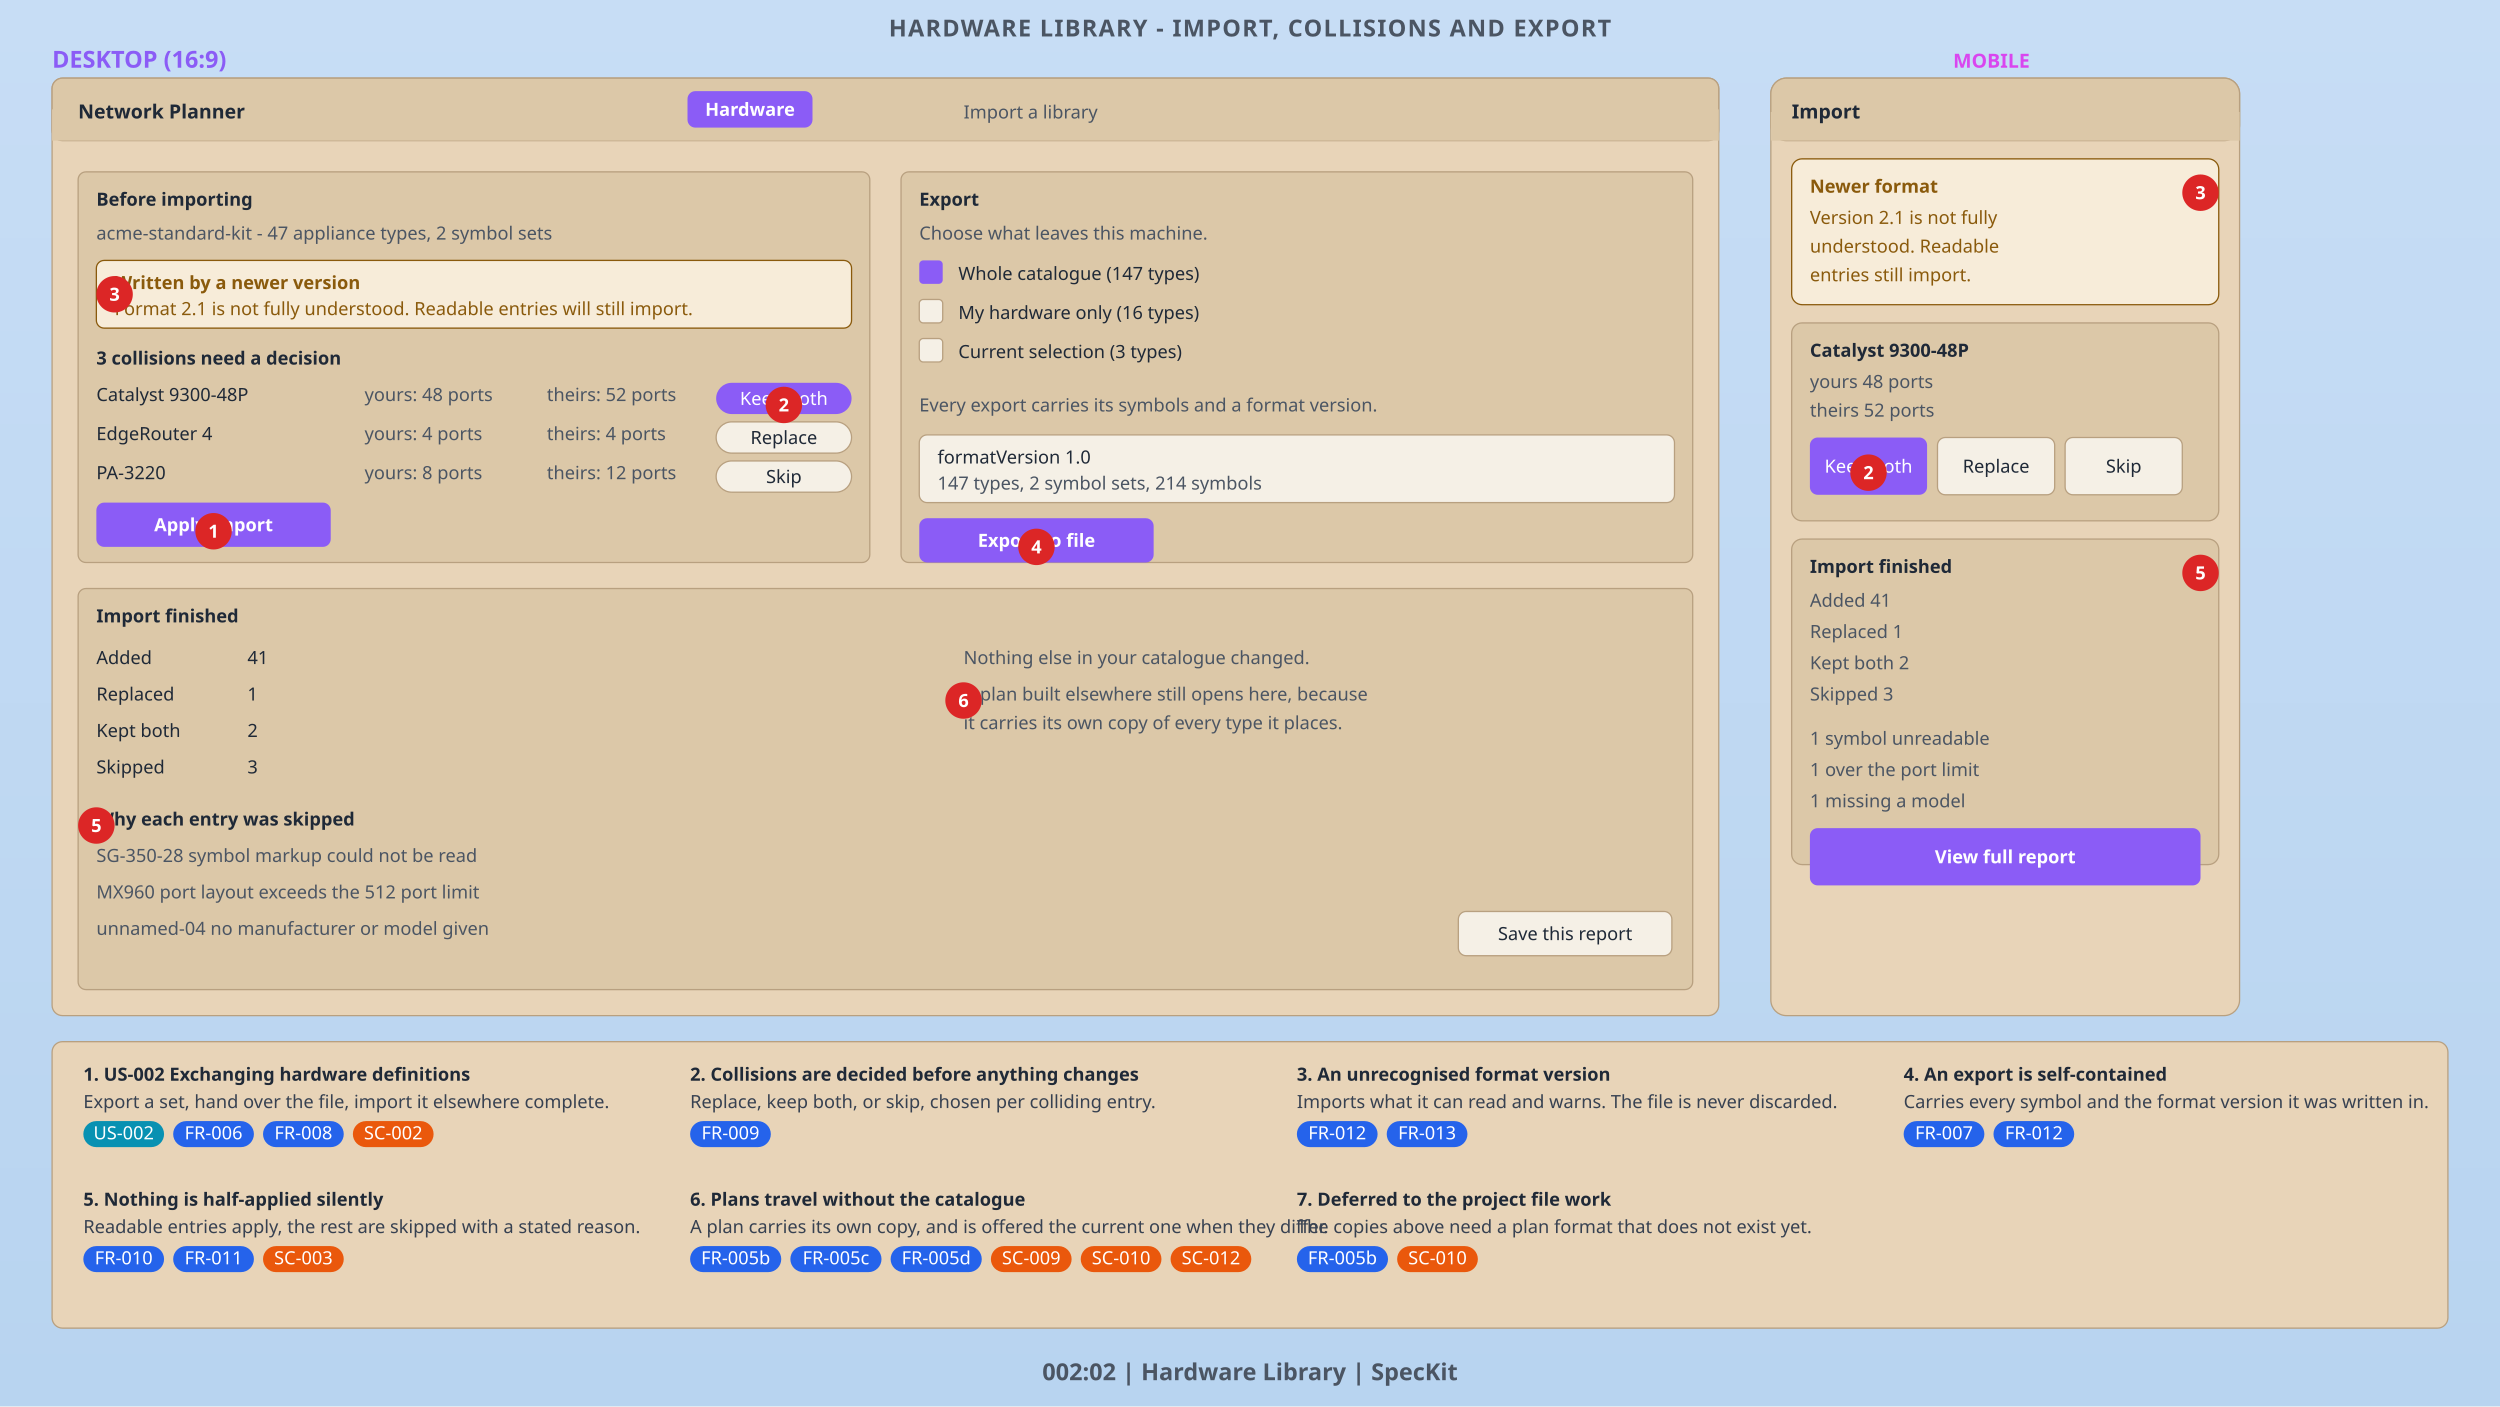
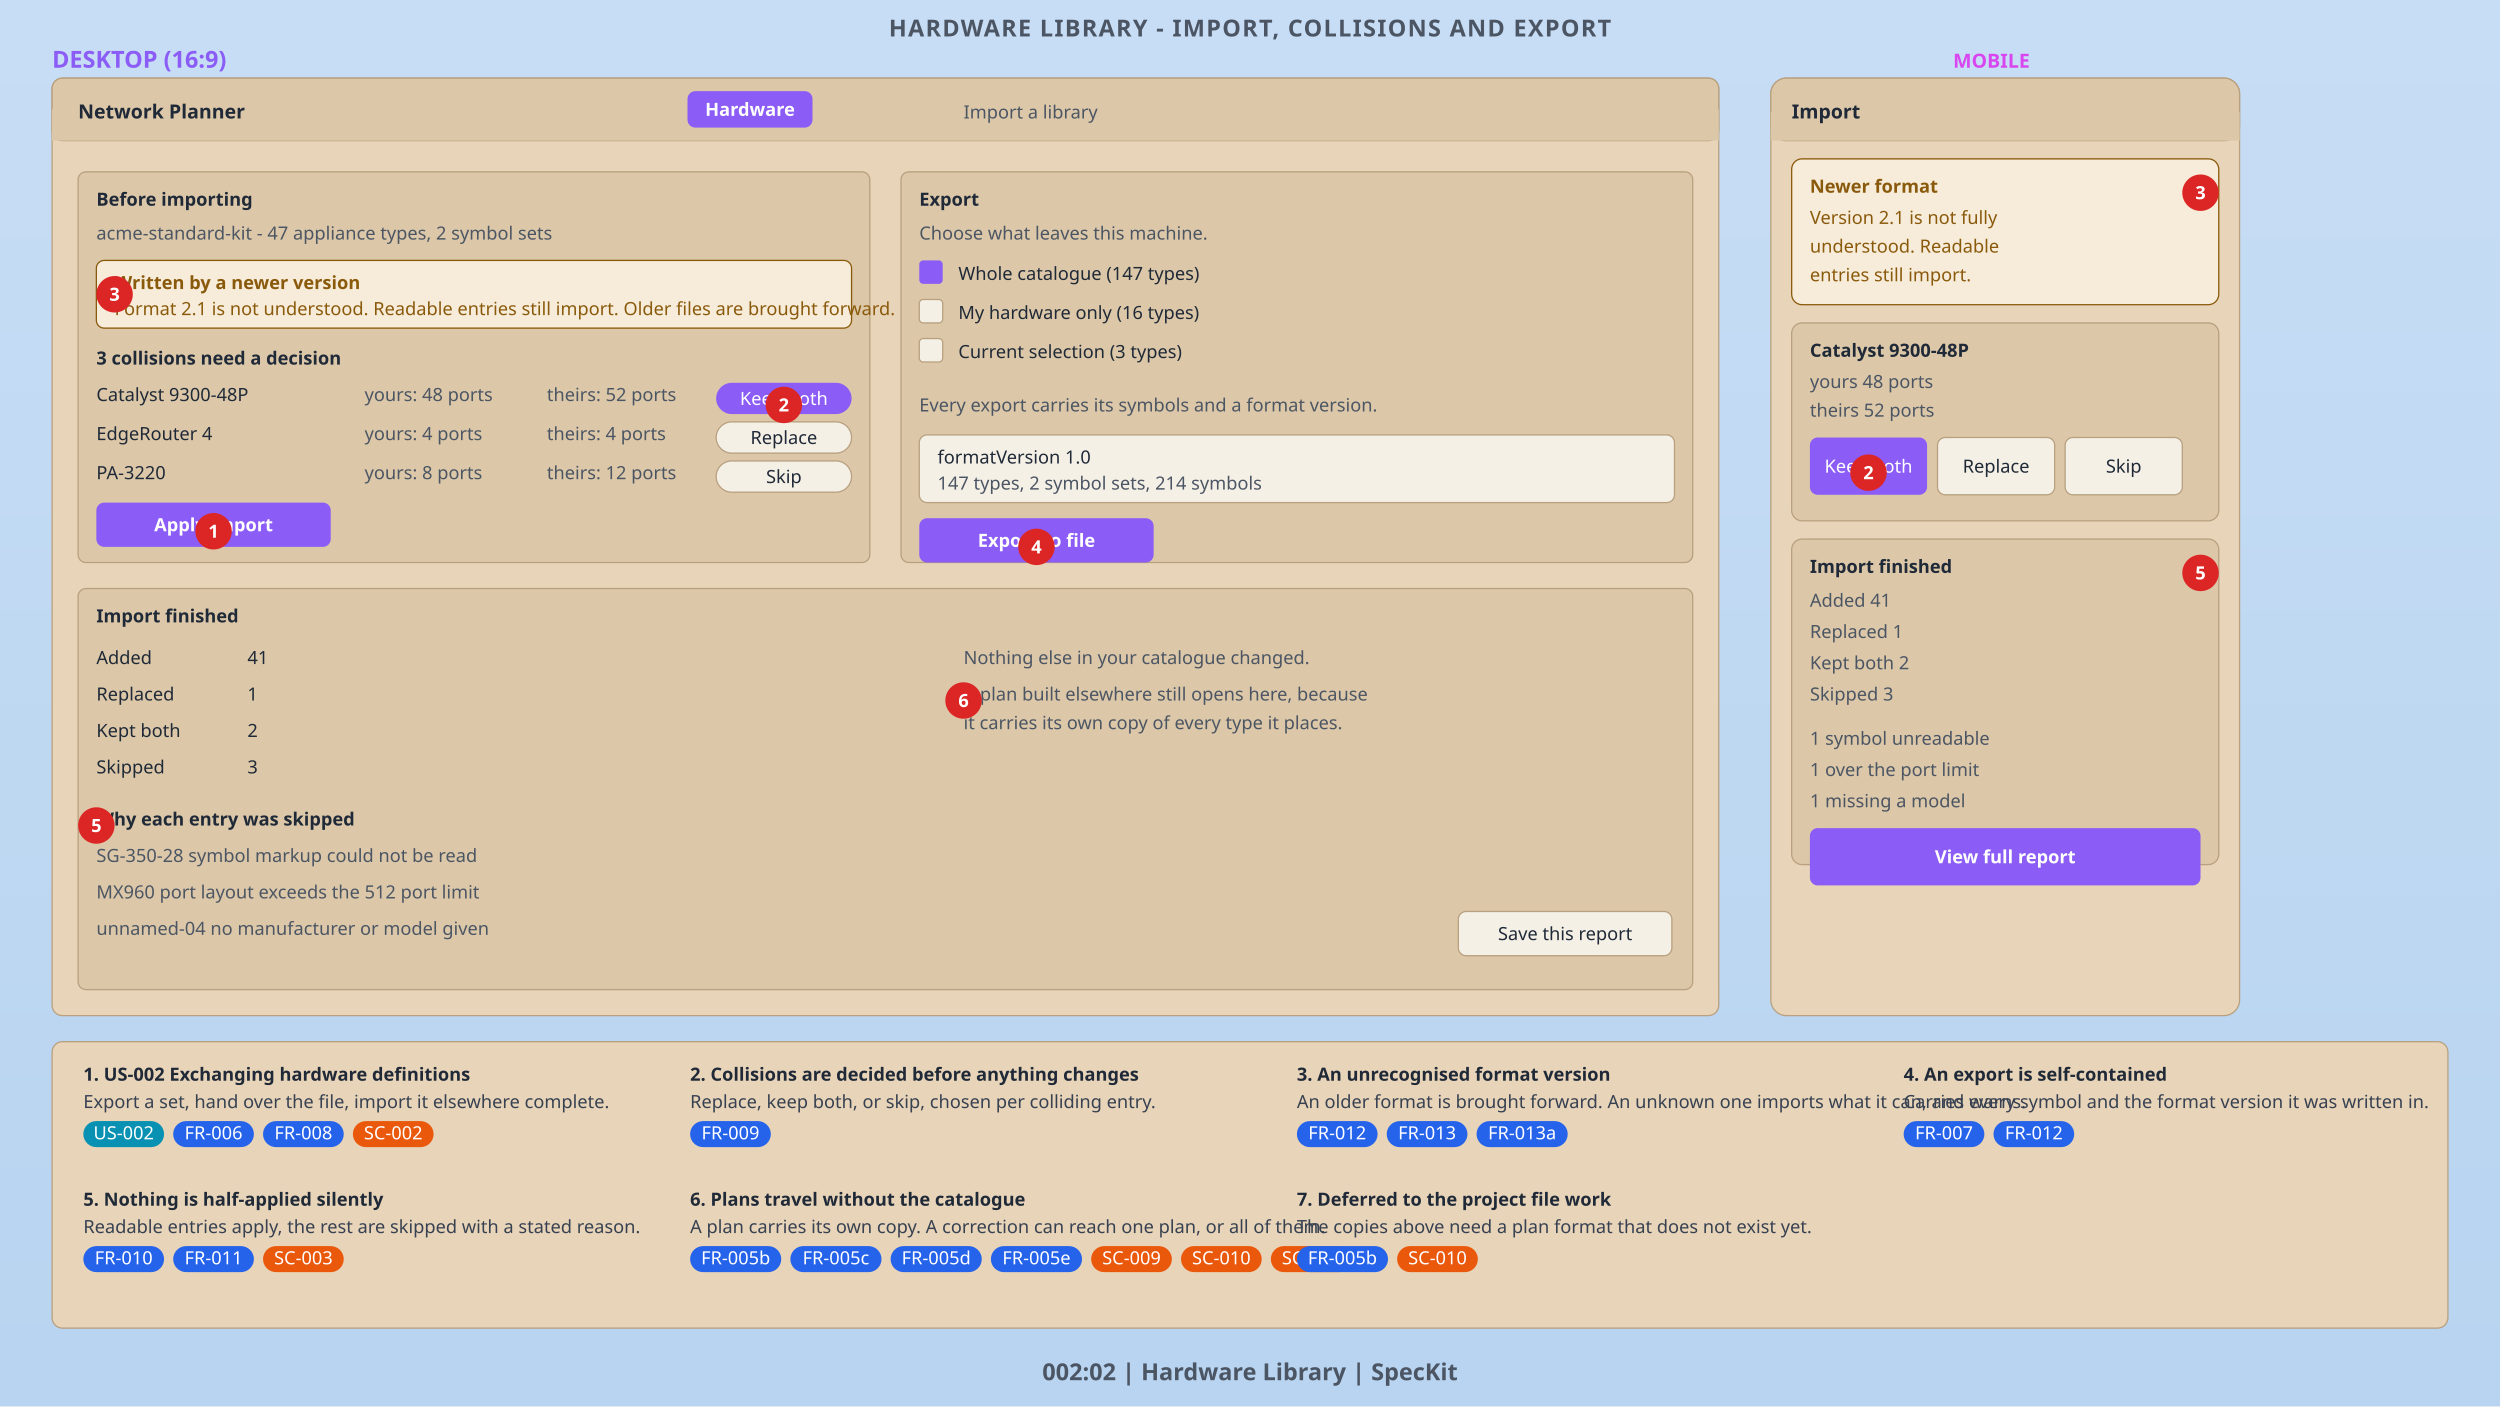
<svg xmlns="http://www.w3.org/2000/svg" viewBox="0 0 1920 1080" width="1920" height="1080">
  <defs>
    <linearGradient id="bg" x1="0%" y1="0%" x2="0%" y2="100%">
      <stop offset="0%" stop-color="#c7ddf5" />
      <stop offset="100%" stop-color="#b8d4f0" />
    </linearGradient>
  </defs>
  <rect width="1920" height="1080" fill="url(#bg)" />
  <text x="960" y="28" text-anchor="middle" font-family="system-ui, sans-serif" font-size="18" font-weight="700" fill="#4b5563" letter-spacing="1">HARDWARE LIBRARY - IMPORT, COLLISIONS AND EXPORT</text>
  <text x="40" y="52" fill="#8b5cf6" font-family="system-ui, sans-serif" font-size="18" font-weight="bold">DESKTOP (16:9)</text>
  <text x="1500" y="52" fill="#d946ef" font-family="system-ui, sans-serif" font-size="15" font-weight="bold">MOBILE</text>
  <g id="desktop" transform="translate(40, 60)" font-family="system-ui, sans-serif">
    <rect width="1280" height="720" rx="8" fill="#e8d4b8" stroke="#b8a080" />
    <rect x="0" y="0" width="1280" height="48" rx="8" fill="#dcc8a8" stroke="#b8a080" />
    <rect x="0" y="24" width="1280" height="24" fill="#dcc8a8" />
    <text x="20" y="31" font-size="15" font-weight="bold" fill="#1f2937">Network Planner</text>
    <rect x="488" y="10" width="96" height="28" rx="6" fill="#8b5cf6" />
    <text x="536" y="29" font-size="14" font-weight="bold" fill="#ffffff" text-anchor="middle">Hardware</text>
    <text x="700" y="31" font-size="14" fill="#4b5563">Import a library</text>
    <rect x="20" y="72" width="608" height="300" rx="6" fill="#dcc8a8" stroke="#b8a080" />
    <text x="34" y="98" font-size="14" font-weight="bold" fill="#1f2937">Before importing</text>
    <text x="34" y="124" font-size="14" fill="#4b5563">acme-standard-kit  -  47 appliance types, 2 symbol sets</text>
    <rect x="34" y="140" width="580" height="52" rx="6" fill="#f7ecd9" stroke="#8a5a0c" />
    <text x="48" y="162" font-size="14" font-weight="bold" fill="#8a5a0c">Written by a newer version</text>
-     <text x="48" y="182" font-size="14" fill="#8a5a0c">Format 2.1 is not fully understood. Readable entries will still import.</text>
+     <text x="48" y="182" font-size="14" fill="#8a5a0c">Format 2.1 is not understood. Readable entries still import. Older files are brought forward.</text>
    <text x="34" y="220" font-size="14" font-weight="bold" fill="#1f2937">3 collisions need a decision</text>
    <g font-size="14" fill="#1f2937">
      <text x="34" y="248">Catalyst 9300-48P</text>
      <text x="34" y="278">EdgeRouter 4</text>
      <text x="34" y="308">PA-3220</text>
    </g>
    <g font-size="14" fill="#4b5563">
      <text x="240" y="248">yours: 48 ports</text>
      <text x="240" y="278">yours: 4 ports</text>
      <text x="240" y="308">yours: 8 ports</text>
      <text x="380" y="248">theirs: 52 ports</text>
      <text x="380" y="278">theirs: 4 ports</text>
      <text x="380" y="308">theirs: 12 ports</text>
    </g>
    <g font-size="14">
      <rect x="510" y="234" width="104" height="24" rx="12" fill="#8b5cf6" />
      <text x="562" y="251" fill="#ffffff" text-anchor="middle">Keep both</text>
      <rect x="510" y="264" width="104" height="24" rx="12" fill="#f5f0e6" stroke="#b8a080" />
      <text x="562" y="281" fill="#1f2937" text-anchor="middle">Replace</text>
      <rect x="510" y="294" width="104" height="24" rx="12" fill="#f5f0e6" stroke="#b8a080" />
      <text x="562" y="311" fill="#1f2937" text-anchor="middle">Skip</text>
    </g>
    <rect x="34" y="326" width="180" height="34" rx="6" fill="#8b5cf6" />
    <text x="124" y="348" font-size="14" font-weight="bold" fill="#ffffff" text-anchor="middle">Apply import</text>
    <rect x="652" y="72" width="608" height="300" rx="6" fill="#dcc8a8" stroke="#b8a080" />
    <text x="666" y="98" font-size="14" font-weight="bold" fill="#1f2937">Export</text>
    <text x="666" y="124" font-size="14" fill="#4b5563">Choose what leaves this machine.</text>
    <g font-size="14" fill="#1f2937">
      <rect x="666" y="140" width="18" height="18" rx="3" fill="#8b5cf6" />
      <text x="696" y="155">Whole catalogue (147 types)</text>
      <rect x="666" y="170" width="18" height="18" rx="3" fill="#f5f0e6" stroke="#b8a080" />
      <text x="696" y="185">My hardware only (16 types)</text>
      <rect x="666" y="200" width="18" height="18" rx="3" fill="#f5f0e6" stroke="#b8a080" />
      <text x="696" y="215">Current selection (3 types)</text>
    </g>
    <text x="666" y="256" font-size="14" fill="#4b5563">Every export carries its symbols and a format version.</text>
    <rect x="666" y="274" width="580" height="52" rx="6" fill="#f5f0e6" stroke="#b8a080" />
    <text x="680" y="296" font-size="14" fill="#1f2937">formatVersion 1.0</text>
    <text x="680" y="316" font-size="14" fill="#4b5563">147 types, 2 symbol sets, 214 symbols</text>
    <rect x="666" y="338" width="180" height="34" rx="6" fill="#8b5cf6" />
    <text x="756" y="360" font-size="14" font-weight="bold" fill="#ffffff" text-anchor="middle">Export to file</text>
    <rect x="20" y="392" width="1240" height="308" rx="6" fill="#dcc8a8" stroke="#b8a080" />
    <text x="34" y="418" font-size="14" font-weight="bold" fill="#1f2937">Import finished</text>
    <g font-size="14" fill="#1f2937">
      <text x="34" y="450">Added</text>
      <text x="34" y="478">Replaced</text>
      <text x="34" y="506">Kept both</text>
      <text x="34" y="534">Skipped</text>
      <text x="150" y="450">41</text>
      <text x="150" y="478">1</text>
      <text x="150" y="506">2</text>
      <text x="150" y="534">3</text>
    </g>
    <text x="34" y="574" font-size="14" font-weight="bold" fill="#1f2937">Why each entry was skipped</text>
    <g font-size="14" fill="#4b5563">
      <text x="34" y="602">SG-350-28    symbol markup could not be read</text>
      <text x="34" y="630">MX960        port layout exceeds the 512 port limit</text>
      <text x="34" y="658">unnamed-04   no manufacturer or model given</text>
    </g>
    <text x="700" y="450" font-size="14" fill="#4b5563">Nothing else in your catalogue changed.</text>
    <text x="700" y="478" font-size="14" fill="#4b5563">A plan built elsewhere still opens here, because</text>
    <text x="700" y="500" font-size="14" fill="#4b5563">it carries its own copy of every type it places.</text>
    <rect x="1080" y="640" width="164" height="34" rx="6" fill="#f5f0e6" stroke="#b8a080" />
    <text x="1162" y="662" font-size="14" fill="#1f2937" text-anchor="middle">Save this report</text>
    <g class="callout" transform="translate(124, 348)">
      <circle r="14" fill="#dc2626" />
      <text y="5" fill="#fff" font-size="14" font-weight="bold" text-anchor="middle">1</text>
    </g>
    <g class="callout" transform="translate(562, 251)">
      <circle r="14" fill="#dc2626" />
      <text y="5" fill="#fff" font-size="14" font-weight="bold" text-anchor="middle">2</text>
    </g>
    <g class="callout" transform="translate(48, 166)">
      <circle r="14" fill="#dc2626" />
      <text y="5" fill="#fff" font-size="14" font-weight="bold" text-anchor="middle">3</text>
    </g>
    <g class="callout" transform="translate(756, 360)">
      <circle r="14" fill="#dc2626" />
      <text y="5" fill="#fff" font-size="14" font-weight="bold" text-anchor="middle">4</text>
    </g>
    <g class="callout" transform="translate(34, 574)">
      <circle r="14" fill="#dc2626" />
      <text y="5" fill="#fff" font-size="14" font-weight="bold" text-anchor="middle">5</text>
    </g>
    <g class="callout" transform="translate(700, 478)">
      <circle r="14" fill="#dc2626" />
      <text y="5" fill="#fff" font-size="14" font-weight="bold" text-anchor="middle">6</text>
    </g>
  </g>
  <g id="mobile" transform="translate(1360, 60)" font-family="system-ui, sans-serif">
    <rect width="360" height="720" rx="12" fill="#e8d4b8" stroke="#b8a080" />
    <rect x="0" y="0" width="360" height="48" rx="12" fill="#dcc8a8" stroke="#b8a080" />
    <rect x="0" y="26" width="360" height="22" fill="#dcc8a8" />
    <text x="16" y="31" font-size="15" font-weight="bold" fill="#1f2937">Import</text>
    <rect x="16" y="62" width="328" height="112" rx="8" fill="#f7ecd9" stroke="#8a5a0c" />
    <text x="30" y="88" font-size="14" font-weight="bold" fill="#8a5a0c">Newer format</text>
    <g font-size="14" fill="#8a5a0c">
      <text x="30" y="112">Version 2.1 is not fully</text>
      <text x="30" y="134">understood. Readable</text>
      <text x="30" y="156">entries still import.</text>
    </g>
    <rect x="16" y="188" width="328" height="152" rx="8" fill="#dcc8a8" stroke="#b8a080" />
    <text x="30" y="214" font-size="14" font-weight="bold" fill="#1f2937">Catalyst 9300-48P</text>
    <g font-size="14" fill="#4b5563">
      <text x="30" y="238">yours 48 ports</text>
      <text x="30" y="260">theirs 52 ports</text>
    </g>
    <rect x="30" y="276" width="90" height="44" rx="6" fill="#8b5cf6" />
    <text x="75" y="303" font-size="14" fill="#ffffff" text-anchor="middle">Keep both</text>
    <rect x="128" y="276" width="90" height="44" rx="6" fill="#f5f0e6" stroke="#b8a080" />
    <text x="173" y="303" font-size="14" fill="#1f2937" text-anchor="middle">Replace</text>
    <rect x="226" y="276" width="90" height="44" rx="6" fill="#f5f0e6" stroke="#b8a080" />
    <text x="271" y="303" font-size="14" fill="#1f2937" text-anchor="middle">Skip</text>
    <rect x="16" y="354" width="328" height="250" rx="8" fill="#dcc8a8" stroke="#b8a080" />
    <text x="30" y="380" font-size="14" font-weight="bold" fill="#1f2937">Import finished</text>
    <g font-size="14" fill="#4b5563">
      <text x="30" y="406">Added        41</text>
      <text x="30" y="430">Replaced      1</text>
      <text x="30" y="454">Kept both     2</text>
      <text x="30" y="478">Skipped       3</text>
      <text x="30" y="512">1 symbol unreadable</text>
      <text x="30" y="536">1 over the port limit</text>
      <text x="30" y="560">1 missing a model</text>
    </g>
    <rect x="30" y="576" width="300" height="44" rx="6" fill="#8b5cf6" />
    <text x="180" y="603" font-size="14" font-weight="bold" fill="#ffffff" text-anchor="middle">View full report</text>
    <g class="callout" transform="translate(330, 88)">
      <circle r="14" fill="#dc2626" />
      <text y="5" fill="#fff" font-size="14" font-weight="bold" text-anchor="middle">3</text>
    </g>
    <g class="callout" transform="translate(75, 303)">
      <circle r="14" fill="#dc2626" />
      <text y="5" fill="#fff" font-size="14" font-weight="bold" text-anchor="middle">2</text>
    </g>
    <g class="callout" transform="translate(330, 380)">
      <circle r="14" fill="#dc2626" />
      <text y="5" fill="#fff" font-size="14" font-weight="bold" text-anchor="middle">5</text>
    </g>
  </g>
  <g id="annotations" transform="translate(40, 800)" font-family="system-ui, sans-serif">
    <rect width="1840" height="220" rx="8" fill="#e8d4b8" stroke="#b8a080" />
    <text x="24" y="30" font-size="14" font-weight="bold" fill="#1f2937">1. US-002 Exchanging hardware definitions</text>
    <text x="24" y="51" font-size="14" fill="#374151">Export a set, hand over the file, import it elsewhere complete.</text>
    <g transform="translate(24, 61)">
      <rect x="0" width="62" height="20" rx="10" fill="#0891b2" />
      <text x="31" y="14" font-size="14" fill="#fff" text-anchor="middle">US-002</text>
      <rect x="69" width="62" height="20" rx="10" fill="#2563eb" />
      <text x="100" y="14" font-size="14" fill="#fff" text-anchor="middle">FR-006</text>
      <rect x="138" width="62" height="20" rx="10" fill="#2563eb" />
      <text x="169" y="14" font-size="14" fill="#fff" text-anchor="middle">FR-008</text>
      <rect x="207" width="62" height="20" rx="10" fill="#ea580c" />
      <text x="238" y="14" font-size="14" fill="#fff" text-anchor="middle">SC-002</text>
    </g>
    <text x="490" y="30" font-size="14" font-weight="bold" fill="#1f2937">2. Collisions are decided before anything changes</text>
    <text x="490" y="51" font-size="14" fill="#374151">Replace, keep both, or skip, chosen per colliding entry.</text>
    <g transform="translate(490, 61)">
      <rect x="0" width="62" height="20" rx="10" fill="#2563eb" />
      <text x="31" y="14" font-size="14" fill="#fff" text-anchor="middle">FR-009</text>
    </g>
    <text x="956" y="30" font-size="14" font-weight="bold" fill="#1f2937">3. An unrecognised format version</text>
-     <text x="956" y="51" font-size="14" fill="#374151">Imports what it can read and warns. The file is never discarded.</text>
+     <text x="956" y="51" font-size="14" fill="#374151">An older format is brought forward. An unknown one imports what it can, and warns.</text>
    <g transform="translate(956, 61)">
      <rect x="0" width="62" height="20" rx="10" fill="#2563eb" />
      <text x="31" y="14" font-size="14" fill="#fff" text-anchor="middle">FR-012</text>
      <rect x="69" width="62" height="20" rx="10" fill="#2563eb" />
      <text x="100" y="14" font-size="14" fill="#fff" text-anchor="middle">FR-013</text>
+       <rect x="138" width="70" height="20" rx="10" fill="#2563eb" />
+       <text x="173" y="14" font-size="14" fill="#fff" text-anchor="middle">FR-013a</text>
    </g>
    <text x="1422" y="30" font-size="14" font-weight="bold" fill="#1f2937">4. An export is self-contained</text>
    <text x="1422" y="51" font-size="14" fill="#374151">Carries every symbol and the format version it was written in.</text>
    <g transform="translate(1422, 61)">
      <rect x="0" width="62" height="20" rx="10" fill="#2563eb" />
      <text x="31" y="14" font-size="14" fill="#fff" text-anchor="middle">FR-007</text>
      <rect x="69" width="62" height="20" rx="10" fill="#2563eb" />
      <text x="100" y="14" font-size="14" fill="#fff" text-anchor="middle">FR-012</text>
    </g>
    <text x="24" y="126" font-size="14" font-weight="bold" fill="#1f2937">5. Nothing is half-applied silently</text>
    <text x="24" y="147" font-size="14" fill="#374151">Readable entries apply, the rest are skipped with a stated reason.</text>
    <g transform="translate(24, 157)">
      <rect x="0" width="62" height="20" rx="10" fill="#2563eb" />
      <text x="31" y="14" font-size="14" fill="#fff" text-anchor="middle">FR-010</text>
      <rect x="69" width="62" height="20" rx="10" fill="#2563eb" />
      <text x="100" y="14" font-size="14" fill="#fff" text-anchor="middle">FR-011</text>
      <rect x="138" width="62" height="20" rx="10" fill="#ea580c" />
      <text x="169" y="14" font-size="14" fill="#fff" text-anchor="middle">SC-003</text>
    </g>
    <text x="490" y="126" font-size="14" font-weight="bold" fill="#1f2937">6. Plans travel without the catalogue</text>
-     <text x="490" y="147" font-size="14" fill="#374151">A plan carries its own copy, and is offered the current one when they differ.</text>
+     <text x="490" y="147" font-size="14" fill="#374151">A plan carries its own copy. A correction can reach one plan, or all of them.</text>
    <g transform="translate(490, 157)">
      <rect x="0" width="70" height="20" rx="10" fill="#2563eb" />
      <text x="35" y="14" font-size="14" fill="#fff" text-anchor="middle">FR-005b</text>
      <rect x="77" width="70" height="20" rx="10" fill="#2563eb" />
      <text x="112" y="14" font-size="14" fill="#fff" text-anchor="middle">FR-005c</text>
      <rect x="154" width="70" height="20" rx="10" fill="#2563eb" />
      <text x="189" y="14" font-size="14" fill="#fff" text-anchor="middle">FR-005d</text>
-       <rect x="231" width="62" height="20" rx="10" fill="#ea580c" />
-       <text x="262" y="14" font-size="14" fill="#fff" text-anchor="middle">SC-009</text>
-       <rect x="300" width="62" height="20" rx="10" fill="#ea580c" />
-       <text x="331" y="14" font-size="14" fill="#fff" text-anchor="middle">SC-010</text>
-       <rect x="369" width="62" height="20" rx="10" fill="#ea580c" />
-       <text x="400" y="14" font-size="14" fill="#fff" text-anchor="middle">SC-012</text>
+       <rect x="231" width="70" height="20" rx="10" fill="#2563eb" />
+       <text x="266" y="14" font-size="14" fill="#fff" text-anchor="middle">FR-005e</text>
+       <rect x="308" width="62" height="20" rx="10" fill="#ea580c" />
+       <text x="339" y="14" font-size="14" fill="#fff" text-anchor="middle">SC-009</text>
+       <rect x="377" width="62" height="20" rx="10" fill="#ea580c" />
+       <text x="408" y="14" font-size="14" fill="#fff" text-anchor="middle">SC-010</text>
+       <rect x="446" width="62" height="20" rx="10" fill="#ea580c" />
+       <text x="477" y="14" font-size="14" fill="#fff" text-anchor="middle">SC-012</text>
    </g>
    <text x="956" y="126" font-size="14" font-weight="bold" fill="#1f2937">7. Deferred to the project file work</text>
    <text x="956" y="147" font-size="14" fill="#374151">The copies above need a plan format that does not exist yet.</text>
    <g transform="translate(956, 157)">
      <rect x="0" width="70" height="20" rx="10" fill="#2563eb" />
      <text x="35" y="14" font-size="14" fill="#fff" text-anchor="middle">FR-005b</text>
      <rect x="77" width="62" height="20" rx="10" fill="#ea580c" />
      <text x="108" y="14" font-size="14" fill="#fff" text-anchor="middle">SC-010</text>
    </g>
  </g>
  <text x="960" y="1060" text-anchor="middle" font-family="system-ui, sans-serif" font-size="18" font-weight="bold" fill="#4b5563">002:02 | Hardware Library | SpecKit</text>
</svg>
